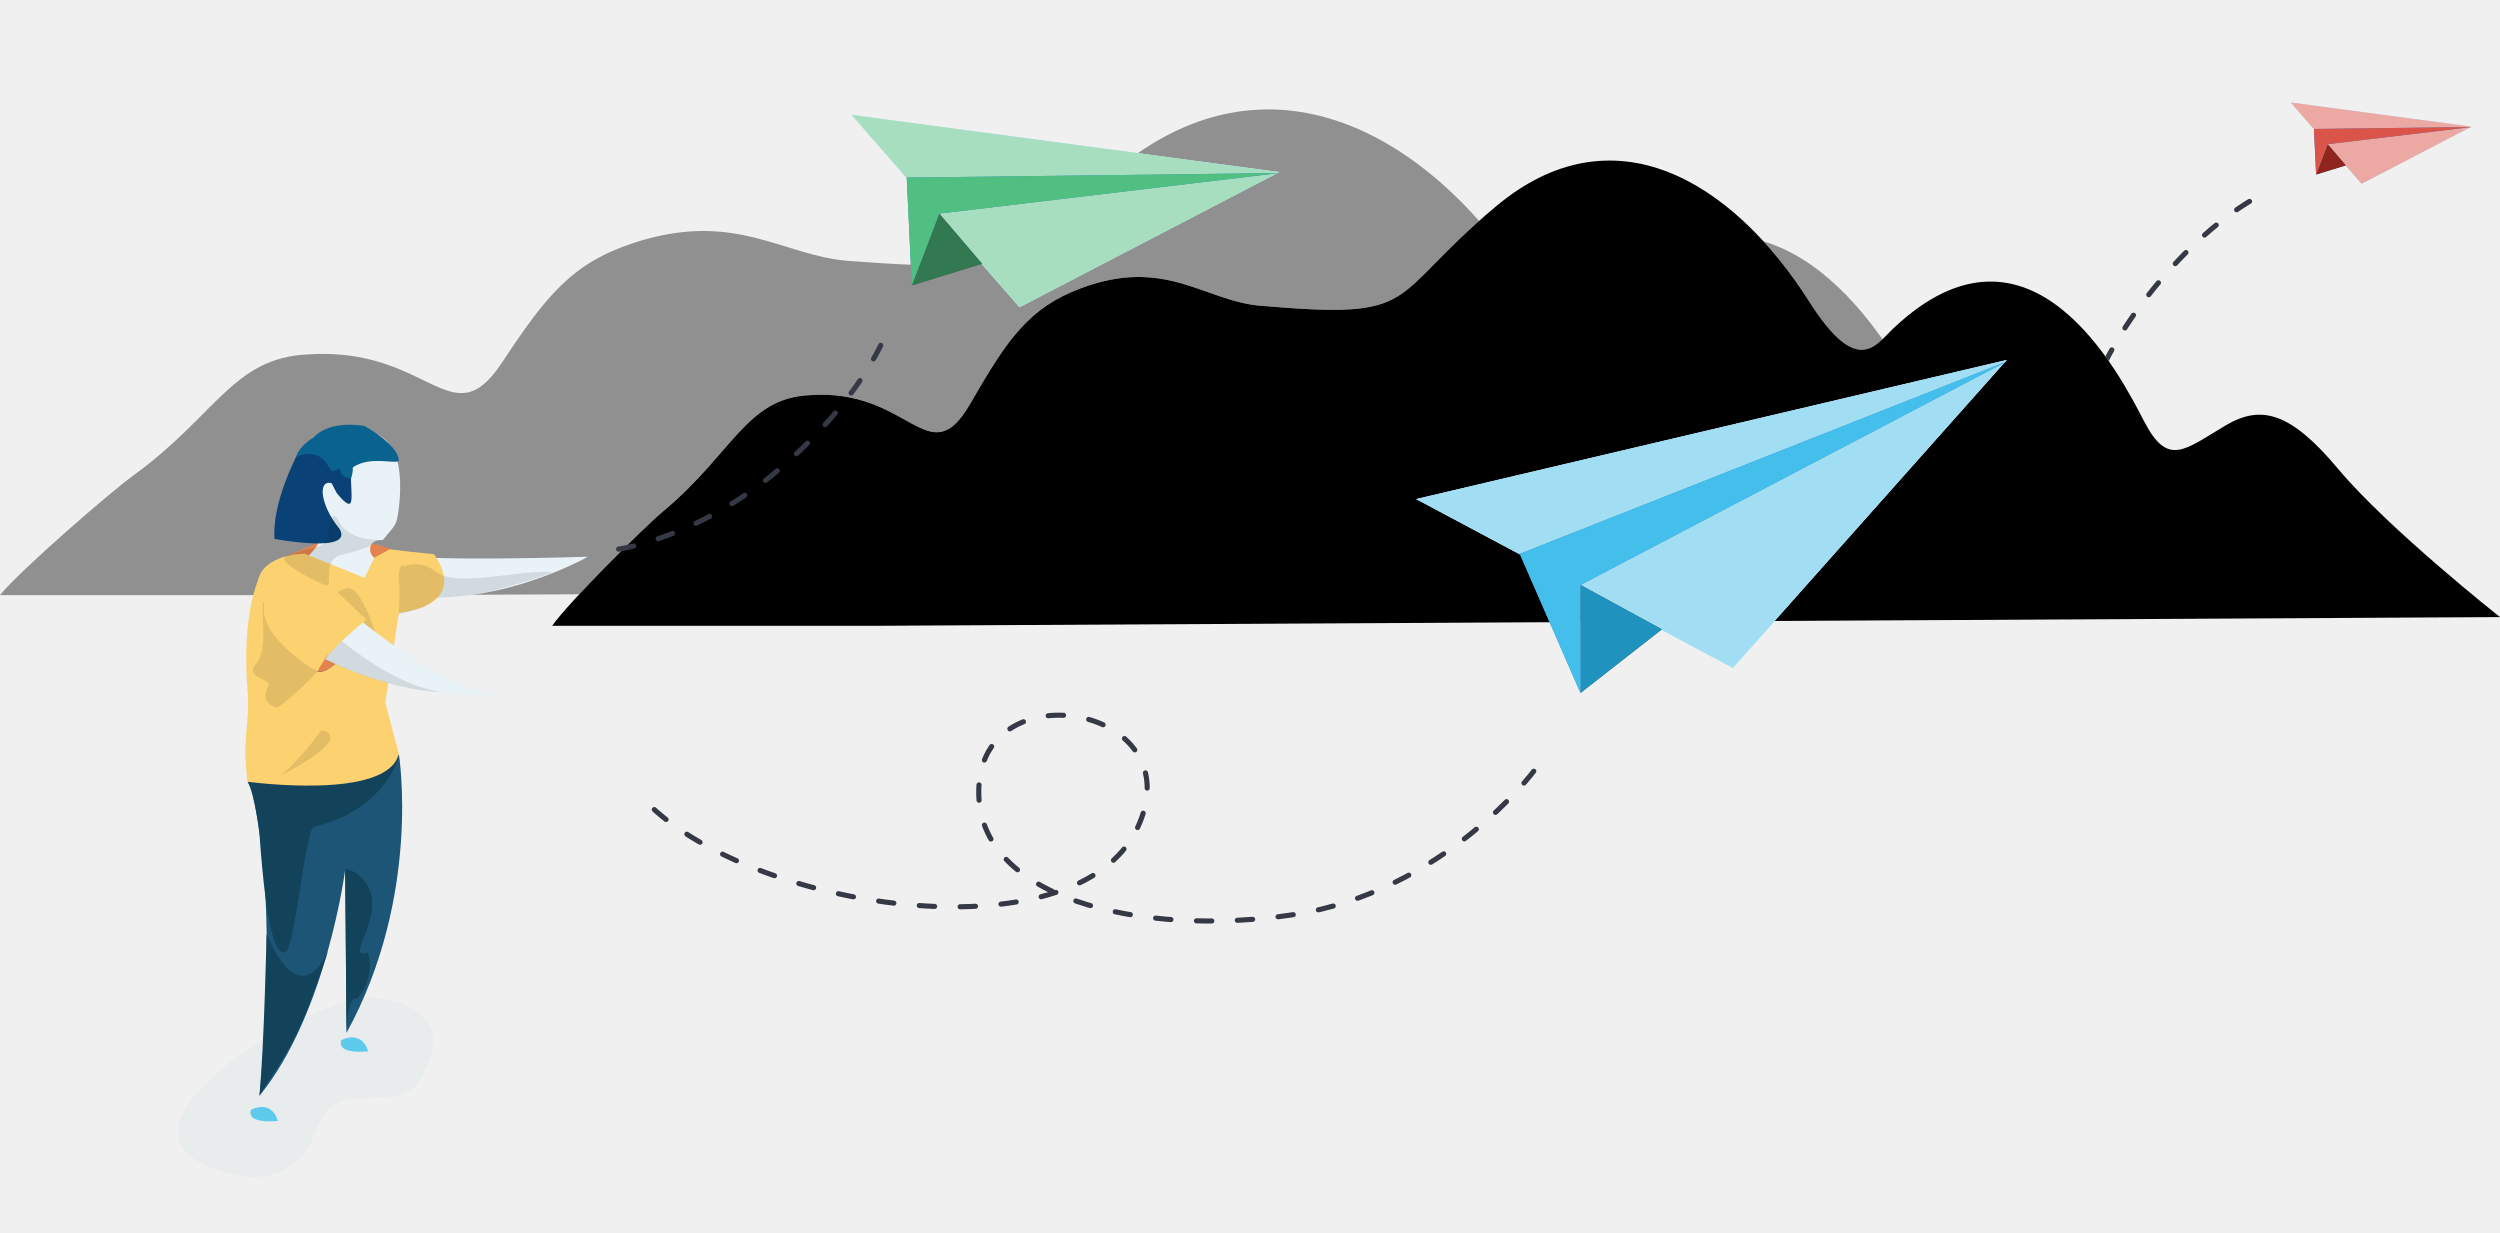
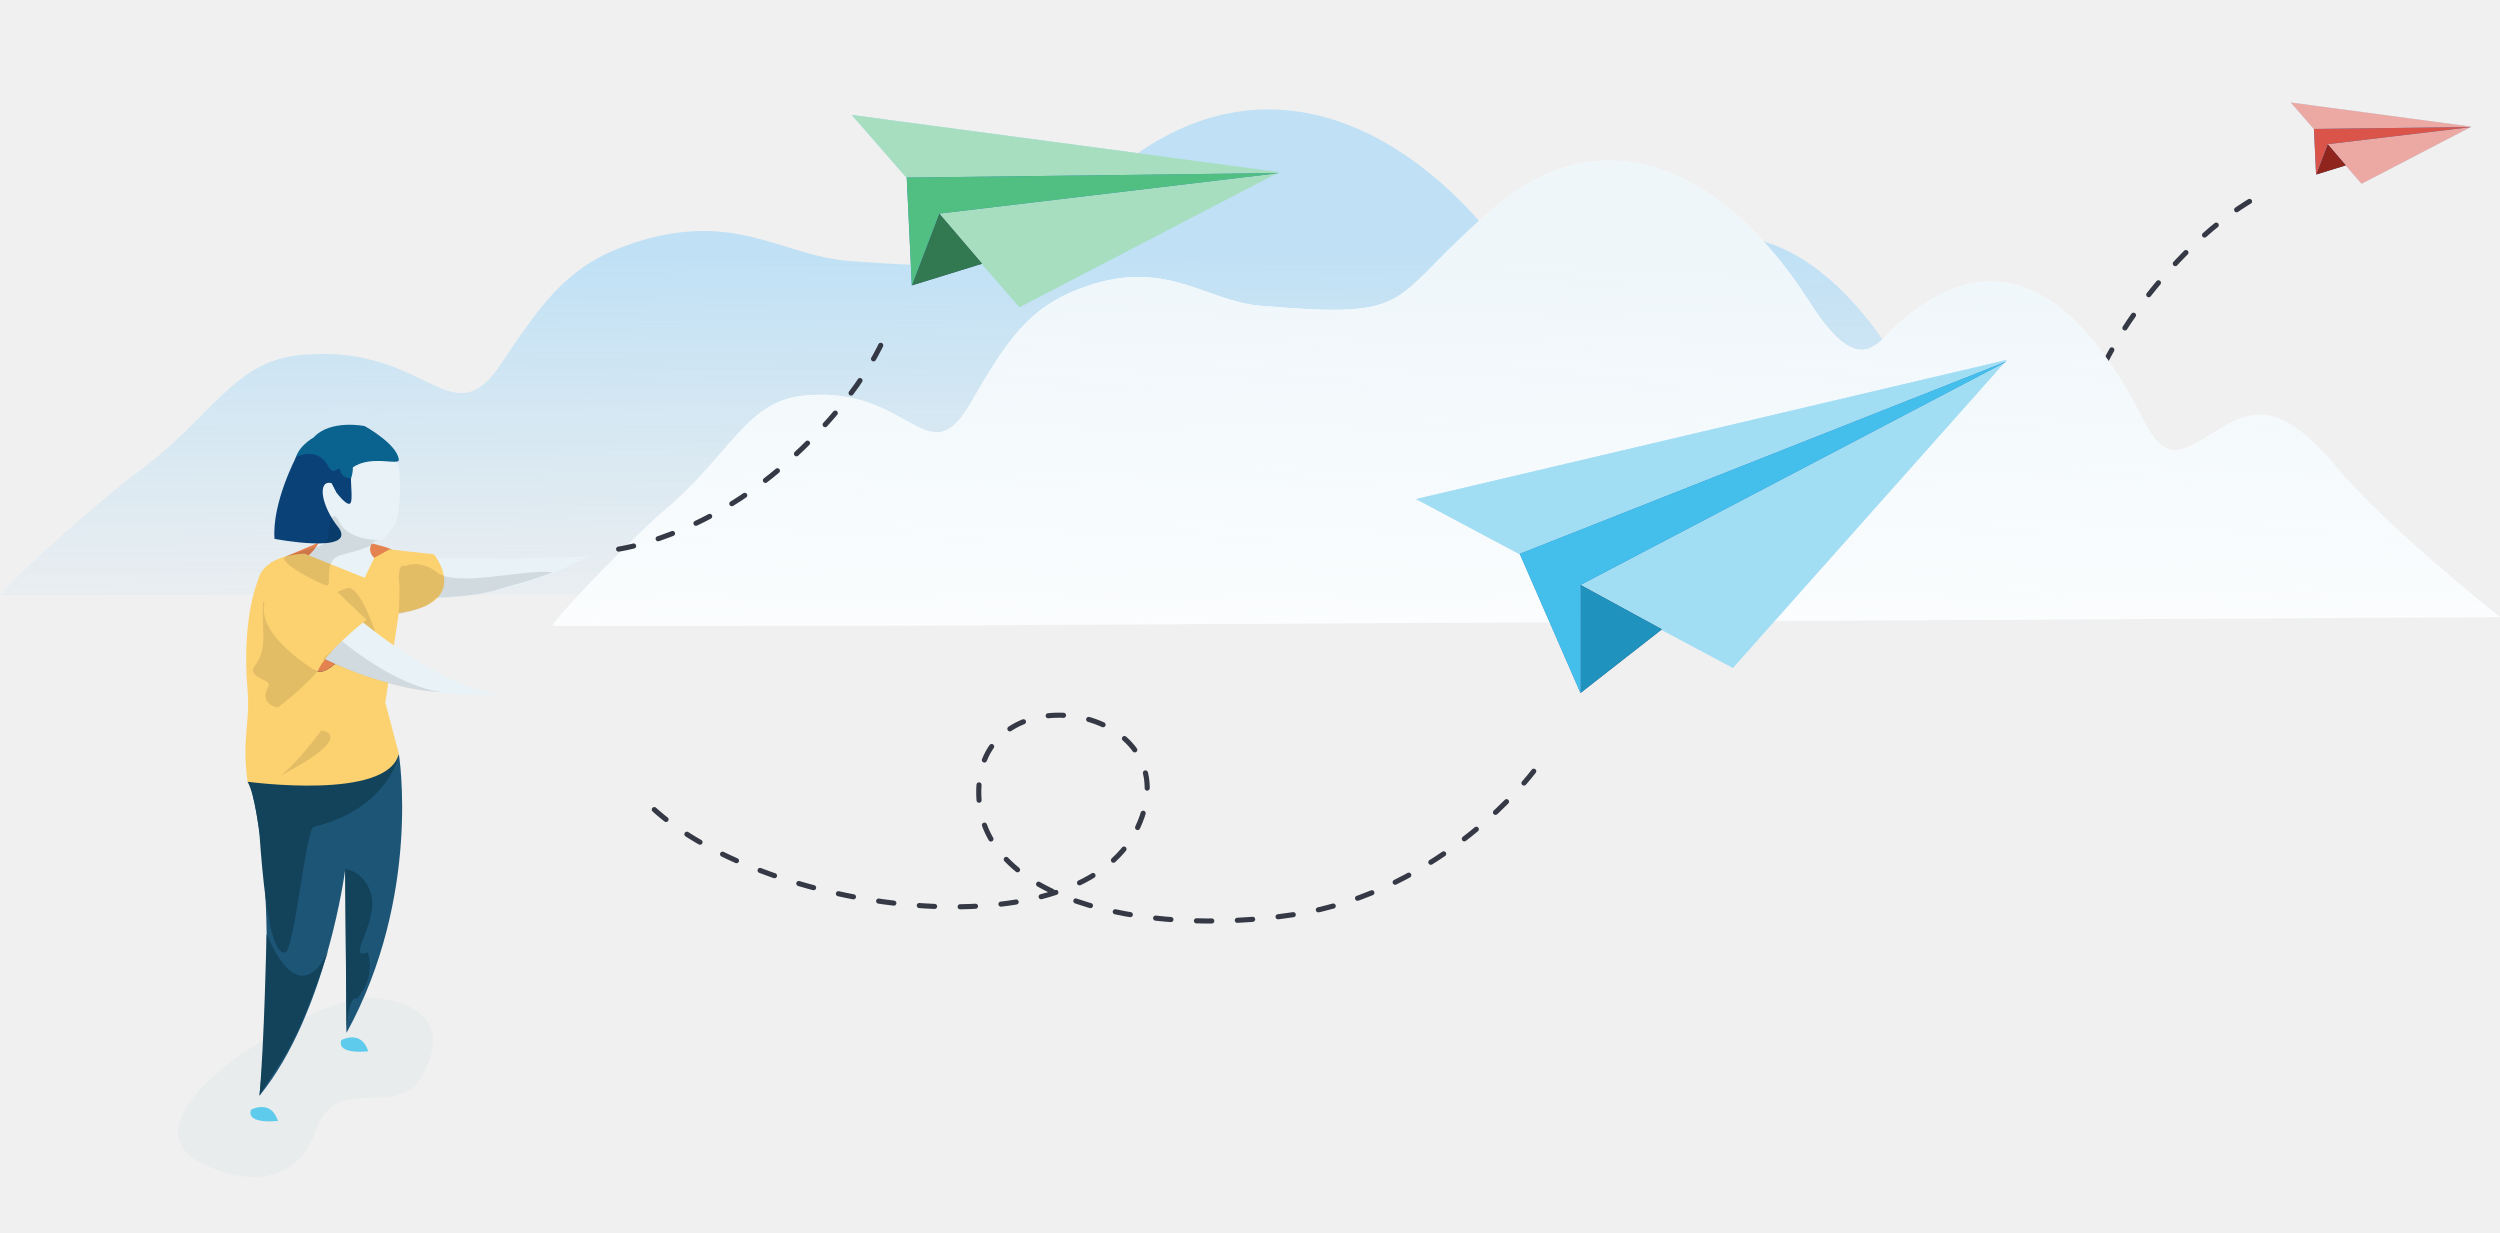
<svg xmlns="http://www.w3.org/2000/svg" width="489" height="241" fill="none">
  <path d="M404.727 93.918s.804-16.631 14.087-34.344c13.284-17.713 25.173-22.256 25.173-22.256" stroke="#353845" stroke-linecap="round" stroke-linejoin="round" stroke-dasharray="3 5" />
  <path d="M483.41 24.77l-21.485 11.176-13.865-15.899 35.35 4.722z" fill="#8DD0F9" />
  <path d="M483.41 24.77l-21.485 11.176-13.865-15.899 35.35 4.722z" fill="#fff" />
  <path d="M483.41 24.77l-21.485 11.176-13.865-15.899 35.35 4.722z" fill="#DA5449" fill-opacity=".5" />
  <path d="M455.287 28.202l-2.262 5.934 5.804-1.79-3.542-4.144z" fill="#384F6C" />
  <path d="M455.287 28.202l-2.262 5.934 5.804-1.79-3.542-4.144z" fill="#8F251D" />
  <path d="M483.379 24.85l-30.775.374.421 8.913 2.262-5.935 28.092-3.352z" fill="#3E86C8" />
  <path d="M483.379 24.85l-30.775.374.421 8.913 2.262-5.935 28.092-3.352z" fill="#DA5449" />
  <path opacity=".4" d="M76.482 116.405L457 114.63s-26.223-18.045-37.946-30.232c-11.218-11.663-18.084-13.188-26.397-8.924-9.66 4.954-13.528 8.607-19.138-.795-5.487-9.195-26.467-45.532-58.733-19.099-4.236 3.47-8.487 10.16-19.798-5.316-18.209-24.91-46.197-39.471-73.569-19.496-26.188 19.11-16.925 23.18-55.346 20.274-13.095-.99-22.226-9.999-42.024-3.558-12.152 3.953-17.187 10.32-25.88 23.464-9.906 14.975-14.132-3.287-38.116-1.618-14.518.753-17.773 11.909-33.97 23.672C21.427 96.384 3.827 111.641 0 116.405h76.482z" fill="url(#paint0_linear)" />
  <path d="M171.763 122.405l317.237-1.7s-21.862-17.285-31.635-28.96c-9.353-11.172-15.077-12.632-22.008-8.548-8.054 4.746-11.278 8.245-15.955-.76-4.575-8.81-22.065-43.616-48.966-18.296-3.531 3.325-7.075 9.733-16.505-5.092-15.181-23.861-38.514-37.81-61.334-18.675-21.833 18.306-14.111 22.205-46.142 19.42-10.918-.949-18.53-9.578-35.035-3.408-10.132 3.787-14.329 9.886-21.577 22.476-8.258 14.345-11.781-3.149-31.777-1.55-12.103.721-14.817 11.407-28.321 22.676-3.882 3.239-18.555 17.854-21.745 22.417h63.763z" fill="#fff" />
  <path d="M171.763 122.405l317.237-1.7s-21.862-17.285-31.635-28.96c-9.353-11.172-15.077-12.632-22.008-8.548-8.054 4.746-11.278 8.245-15.955-.76-4.575-8.81-22.065-43.616-48.966-18.296-3.531 3.325-7.075 9.733-16.505-5.092-15.181-23.861-38.514-37.81-61.334-18.675-21.833 18.306-14.111 22.205-46.142 19.42-10.918-.949-18.53-9.578-35.035-3.408-10.132 3.787-14.329 9.886-21.577 22.476-8.258 14.345-11.781-3.149-31.777-1.55-12.103.721-14.817 11.407-28.321 22.676-3.882 3.239-18.555 17.854-21.745 22.417h63.763z" fill="url(#paint1_linear)" />
  <path d="M300 150.849s-17.5 23.556-47 28.056-63.114-3-61.5-25.5c1.614-22.5 42-15 31 8.5-12.17 26-77 15.944-97-6" stroke="#353845" stroke-linecap="round" stroke-linejoin="round" stroke-dasharray="3 5" />
  <path d="M392.52 70.405l-53.562 60.221L277 97.621l115.52-27.216z" fill="#8DD0F9" />
  <path d="M392.52 70.405l-53.562 60.221L277 97.621l115.52-27.216z" fill="#fff" />
  <path d="M392.52 70.405l-53.562 60.221L277 97.621l115.52-27.216z" fill="#44BEEB" fill-opacity=".5" />
  <path d="M309.137 114.413v21.135l15.924-12.449-15.924-8.686z" fill="#384F6C" />
  <path d="M309.137 114.413v21.135l15.924-12.449-15.924-8.686z" fill="#1F93BE" />
  <path d="M392.521 70.695l-95.253 37.638 11.87 27.215v-21.135l83.383-43.718z" fill="#3E86C8" />
  <path d="M392.521 70.695l-95.253 37.638 11.87 27.215v-21.135l83.383-43.718z" fill="#44BEEB" />
  <path d="M121 107.405s16.5-2.237 33-17 20-27 20-27" stroke="#353845" stroke-linecap="round" stroke-linejoin="round" stroke-dasharray="3 5" />
  <path d="M250.242 33.658l-50.833 26.444-32.805-37.616 83.638 11.172z" fill="#8DD0F9" />
  <path d="M250.242 33.658l-50.833 26.444-32.805-37.616 83.638 11.172z" fill="#fff" />
  <path d="M250.242 33.658l-50.833 26.444-32.805-37.616 83.638 11.172z" fill="#50BF81" fill-opacity=".5" />
  <path d="M183.703 41.78l-5.352 14.04 13.732-4.238-8.38-9.802z" fill="#384F6C" />
  <path d="M183.703 41.78l-5.352 14.04 13.732-4.238-8.38-9.802z" fill="#327851" />
  <path d="M250.168 33.85l-72.812.884.994 21.087 5.352-14.041 66.466-7.93z" fill="#3E86C8" />
  <path d="M250.168 33.85l-72.812.884.994 21.087 5.352-14.041 66.466-7.93z" fill="#50BF81" />
  <path opacity=".56" d="M41.766 228.575s15.769 7.299 20.484-8.726c4.436-8.879 12.867-2.153 19.095-7.493 10.116-14.922-5.51-17.153-7.868-17.061-8.725-2.552-56.218 24.518-31.711 33.28z" fill="#E5EAEA" />
  <path d="M75.365 120.905s5.346-12.163.533-13.741c-1.858-.61-10.838-3.021-12.287-1.571L53.02 110.07l22.345 10.835z" fill="#E48350" />
  <path d="M50.688 154.646c-1.284-17.444-5.099-39.821 4.04-42.441 0 0 12.428-4.682 7.377-13.885 0 0-9.765-13.964 6.283-14.323 5.783-.13 9.147 2.26 9.77 8.689.22 2.251.114 4.58-.151 6.72-.442 3.537-.529 2.999-3.125 6.229-2.945-.192-2.967 2.443-1.673 3.475.848.677 2.393-.714 4.004-.25 6.075 1.75 34.615 1.045 34.615 1.045s-12.683 8-35.935 6" fill="#E8F2F7" />
  <path d="M77.05 108.405c5.658 1.545 37.949.491 37.949.491s-20.082 11.509-40.163 7.009" fill="#E8F2F7" />
  <path d="M57.682 90.626s2.71 8.112 5.62 12.339c0 0-1.89-10.501 1.58-8.458l1.069 1.95s3.072-1.052 3.072-5.052c3.7-2.5 9.125-.226 8.984-1.5-.349-3.112-6.697-6.572-6.697-6.572s-6.697-1.358-9.964 2.234c0 0-3.642 1.985-3.664 5.059z" fill="#0A628E" />
  <path d="M68.643 93.512c0 1.433.31 4.136-.04 4.817-.534 1.031-2.75-1.924-2.75-1.924l-.962-1.898c-2.848-.76-2.21 4.398 1.49 8.898 3.075 5-12.684 2-12.684 2-.528-7 4.228-16 4.228-16s4.14-2.267 6.343 1.877c1.148 2.16 1.943-.673 2.34.898.098.424.363.798.74 1.045.378.248.84.35 1.295.287z" fill="#0A4177" />
  <path d="M54.367 219.254s-6.265.756-5.272-2.189c0 0 3.89-2.164 5.272 2.189zm17.664-13.618s-6.265.756-5.272-2.189c0 0 3.885-2.163 5.272 2.189z" fill="#5ECBEC" />
  <path d="M78.007 147.405s4.527 27.734-10.228 54.622l-.243-32.035s-3.602 28.159-16.776 44.329c0 0 4.26-38.013-1.947-61.443-.014-.016 26.943 1.211 29.194-5.473zm-9.729-21.022s-6.622 8.283-5.74 11.512l-4.556-2.506s5.802-10.205 10.296-9.006z" fill="#1D5577" />
  <path d="M78.008 147.905s-2.374 10.425-16.66 13.825c-1.515.363-3.802 24.349-5.559 24.578-1.757.23-3.638-3.341-5.042-23.225 0 0-.863-7.713-2.333-10.178l29.594-5z" fill="#12435B" />
  <path d="M78.008 119.905l-2.643 17.5 2.643 10c-2.124 9.286-29.594 5.5-29.594 5.5-1.17-8.855.57-11.258 0-18-1.188-14.018 2.02-21.3 2.02-21.3 1.134-5.301 9.143-5.301 9.143-5.301l11.743 4.716 1.89-3.922 3.02-1.65 3.891.457 4.757.5s7.656 9.502-6.87 11.5z" fill="#FCD270" />
  <path opacity=".1" d="M74.9 128.287s-3.81-13.88-6.94-13.25c0 0-15.74 4.428 6.94 13.25z" fill="#000" />
  <path opacity=".1" d="M71.138 122.905s-1.563 4.307-7.995 6.859c-.005 0 7.668.272 7.995-6.859z" fill="#000" />
  <path opacity=".1" d="M60.552 116.405c16.096 5.905-6.248 22-6.248 22s-3.82-.618-1.788-4.219c.758-1.347-4.533-1.594-2.63-4.036 2.63-3.363 1.183-7.431 1.587-12.356l9.079-1.389z" fill="#000" />
  <path d="M69.551 125.405s-7.567 10.532-8.9 3.689c0 0-4.093-3.105 8.9-3.689z" fill="#0D374C" />
  <path d="M69.551 125.405s-7.567 10.532-8.9 3.689c0 0-4.093-3.105 8.9-3.689z" fill="#E48350" />
  <path opacity=".1" d="M79.206 110.753s2.873-1.47 6.198 1.152c3.892 3.067 16.571-.569 22.724 0-1.057.5-4.756 1.709-5.813 2-1.057.291-3.7 1-5.285 1.5-4.283 1.351-11.626 1.5-11.626 1.5-1.766 1.808-3.17 2.209-7.398 3.209 0 0 .234-5.665.097-5.93-.136-.264-.349-4.367 1.103-3.431z" fill="#000" />
  <path d="M63.018 114.872s19.558 18.805 34.237 20.864c0 0-15.764 1.879-33.376-6.661.017-.003-17.874-7.719-.86-14.203z" fill="#E8F2F7" />
  <path d="M63.603 113.512l8.062 7.713s-8.088 6.286-9.575 10.18c0 0-16.794-9.652-7.916-17.126 0 0 4.04-3.646 9.43-.767z" fill="#FCD270" />
  <path d="M67.506 169.988s2.945.176 4.653 3.735c2.852 5.952-4.976 14.298-.216 12.581 0 0 1.766 4.595-2.115 9.061 0 0-1.74-1.32-2.049 6.646l-.273-32.023z" fill="#12435B" />
  <path opacity=".1" d="M74.124 105.626c.698-.092-5.54.476-7.74-3.463 0 0-1.72-4.131-2.184 2.857-.133 1.972-3.714 2.185-4.945 2.703-1.148.485-3.484.836-3.647 1.408-.389 1.416 6.808 4.954 8.141 5.363 1.594.489-.971-5.012 3.064-5.961.442-.108 5.872-1.516 5.876-2.021.005-.218.274-.731 1.435-.886zM54.84 151.734s2.808-1.901 8.013-8.868c0 0 7.426.831-8.013 8.868z" fill="#000" />
  <path d="M50.748 214.304c4.596-7.769 6.773-8.233 13.448-28.313 0 0-5.086 12.87-12.048-3.266-.018 0-.46 21.617-1.4 31.579z" fill="#12435B" />
  <path opacity=".1" d="M66.909 125.405s10.126 8.675 19.393 9.948c0 0-8.744.199-23.093-6.448l3.7-3.5z" fill="#000" />
  <defs>
    <linearGradient id="paint0_linear" x1="228.5" y1="21.405" x2="228.924" y2="129.128" gradientUnits="userSpaceOnUse">
-       <stop offset=".261" stopColor="#77C9FC" />
-       <stop offset="1" stopColor="#8DD0F9" stopOpacity="0" />
+       <stop offset=".261" stop-color="#77C9FC" />
+       <stop offset="1" stop-color="#8DD0F9" stop-opacity="0" />
    </linearGradient>
    <linearGradient id="paint1_linear" x1="298.5" y1="31.405" x2="298.926" y2="147.919" gradientUnits="userSpaceOnUse">
-       <stop offset=".117" stopColor="#EEF6FA" />
-       <stop offset="1" stopColor="#EEF6FA" stopOpacity="0" />
+       <stop offset=".117" stop-color="#EEF6FA" />
+       <stop offset="1" stop-color="#EEF6FA" stop-opacity="0" />
    </linearGradient>
  </defs>
</svg>
